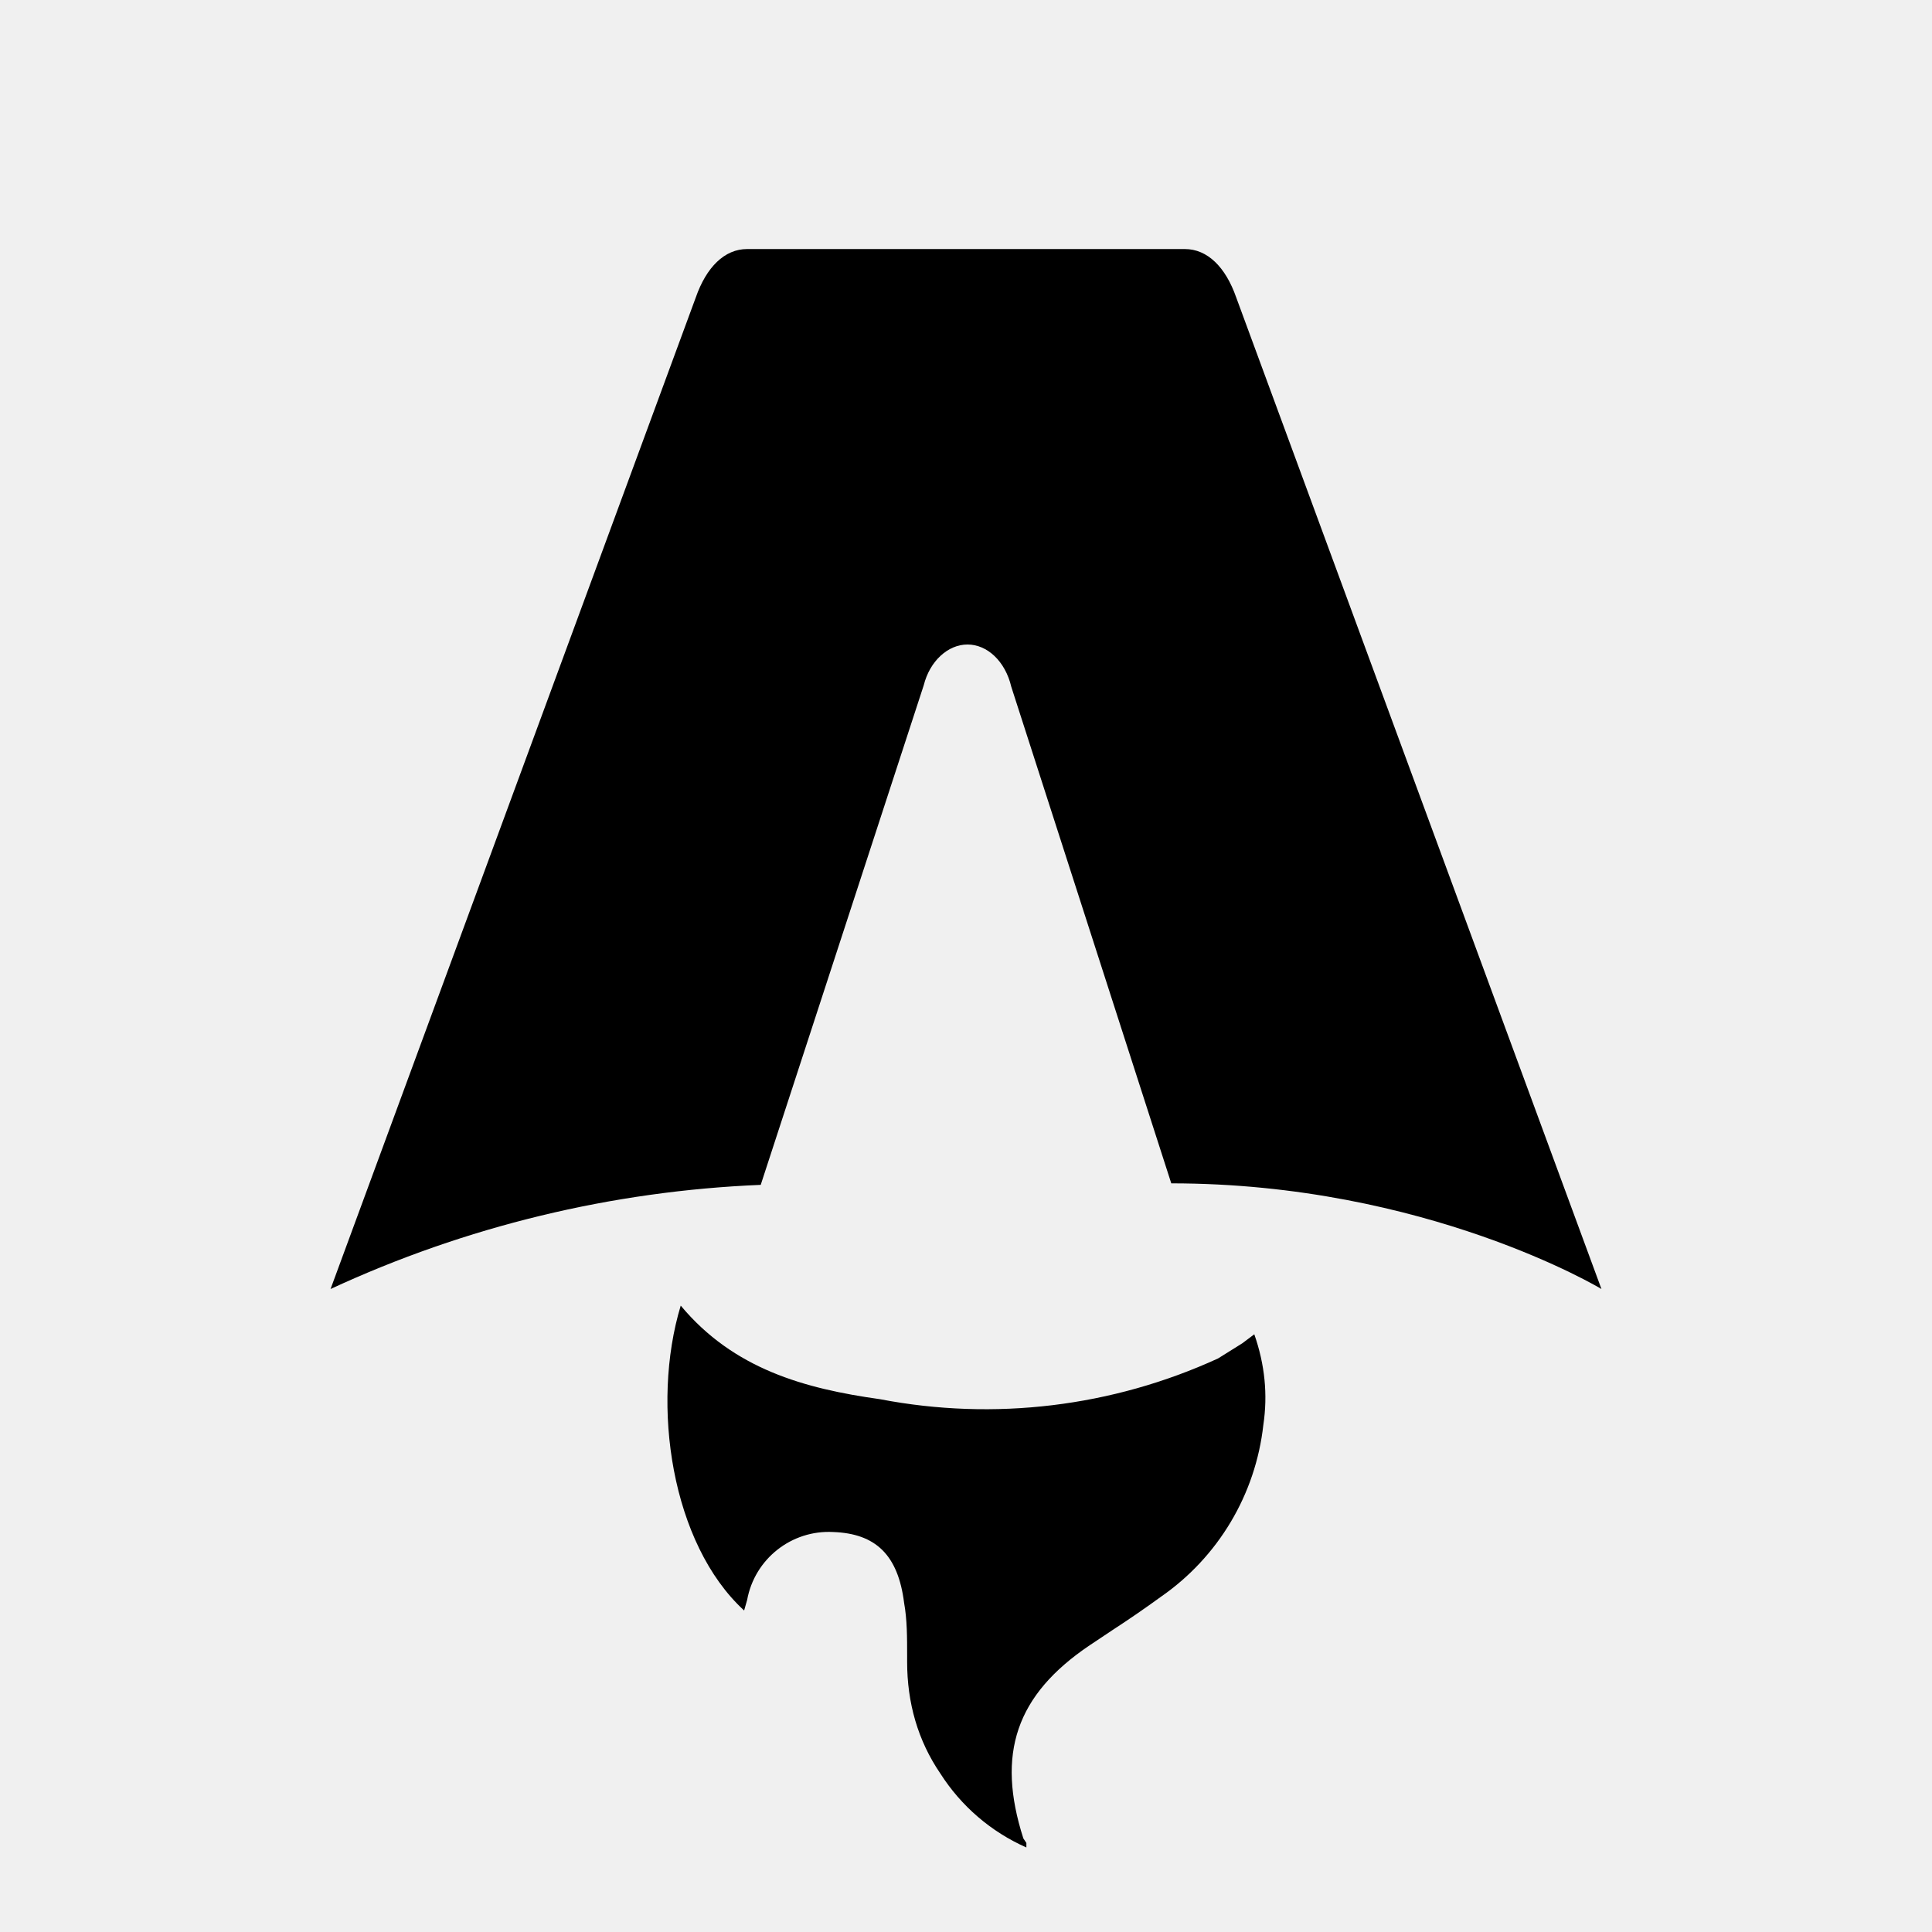
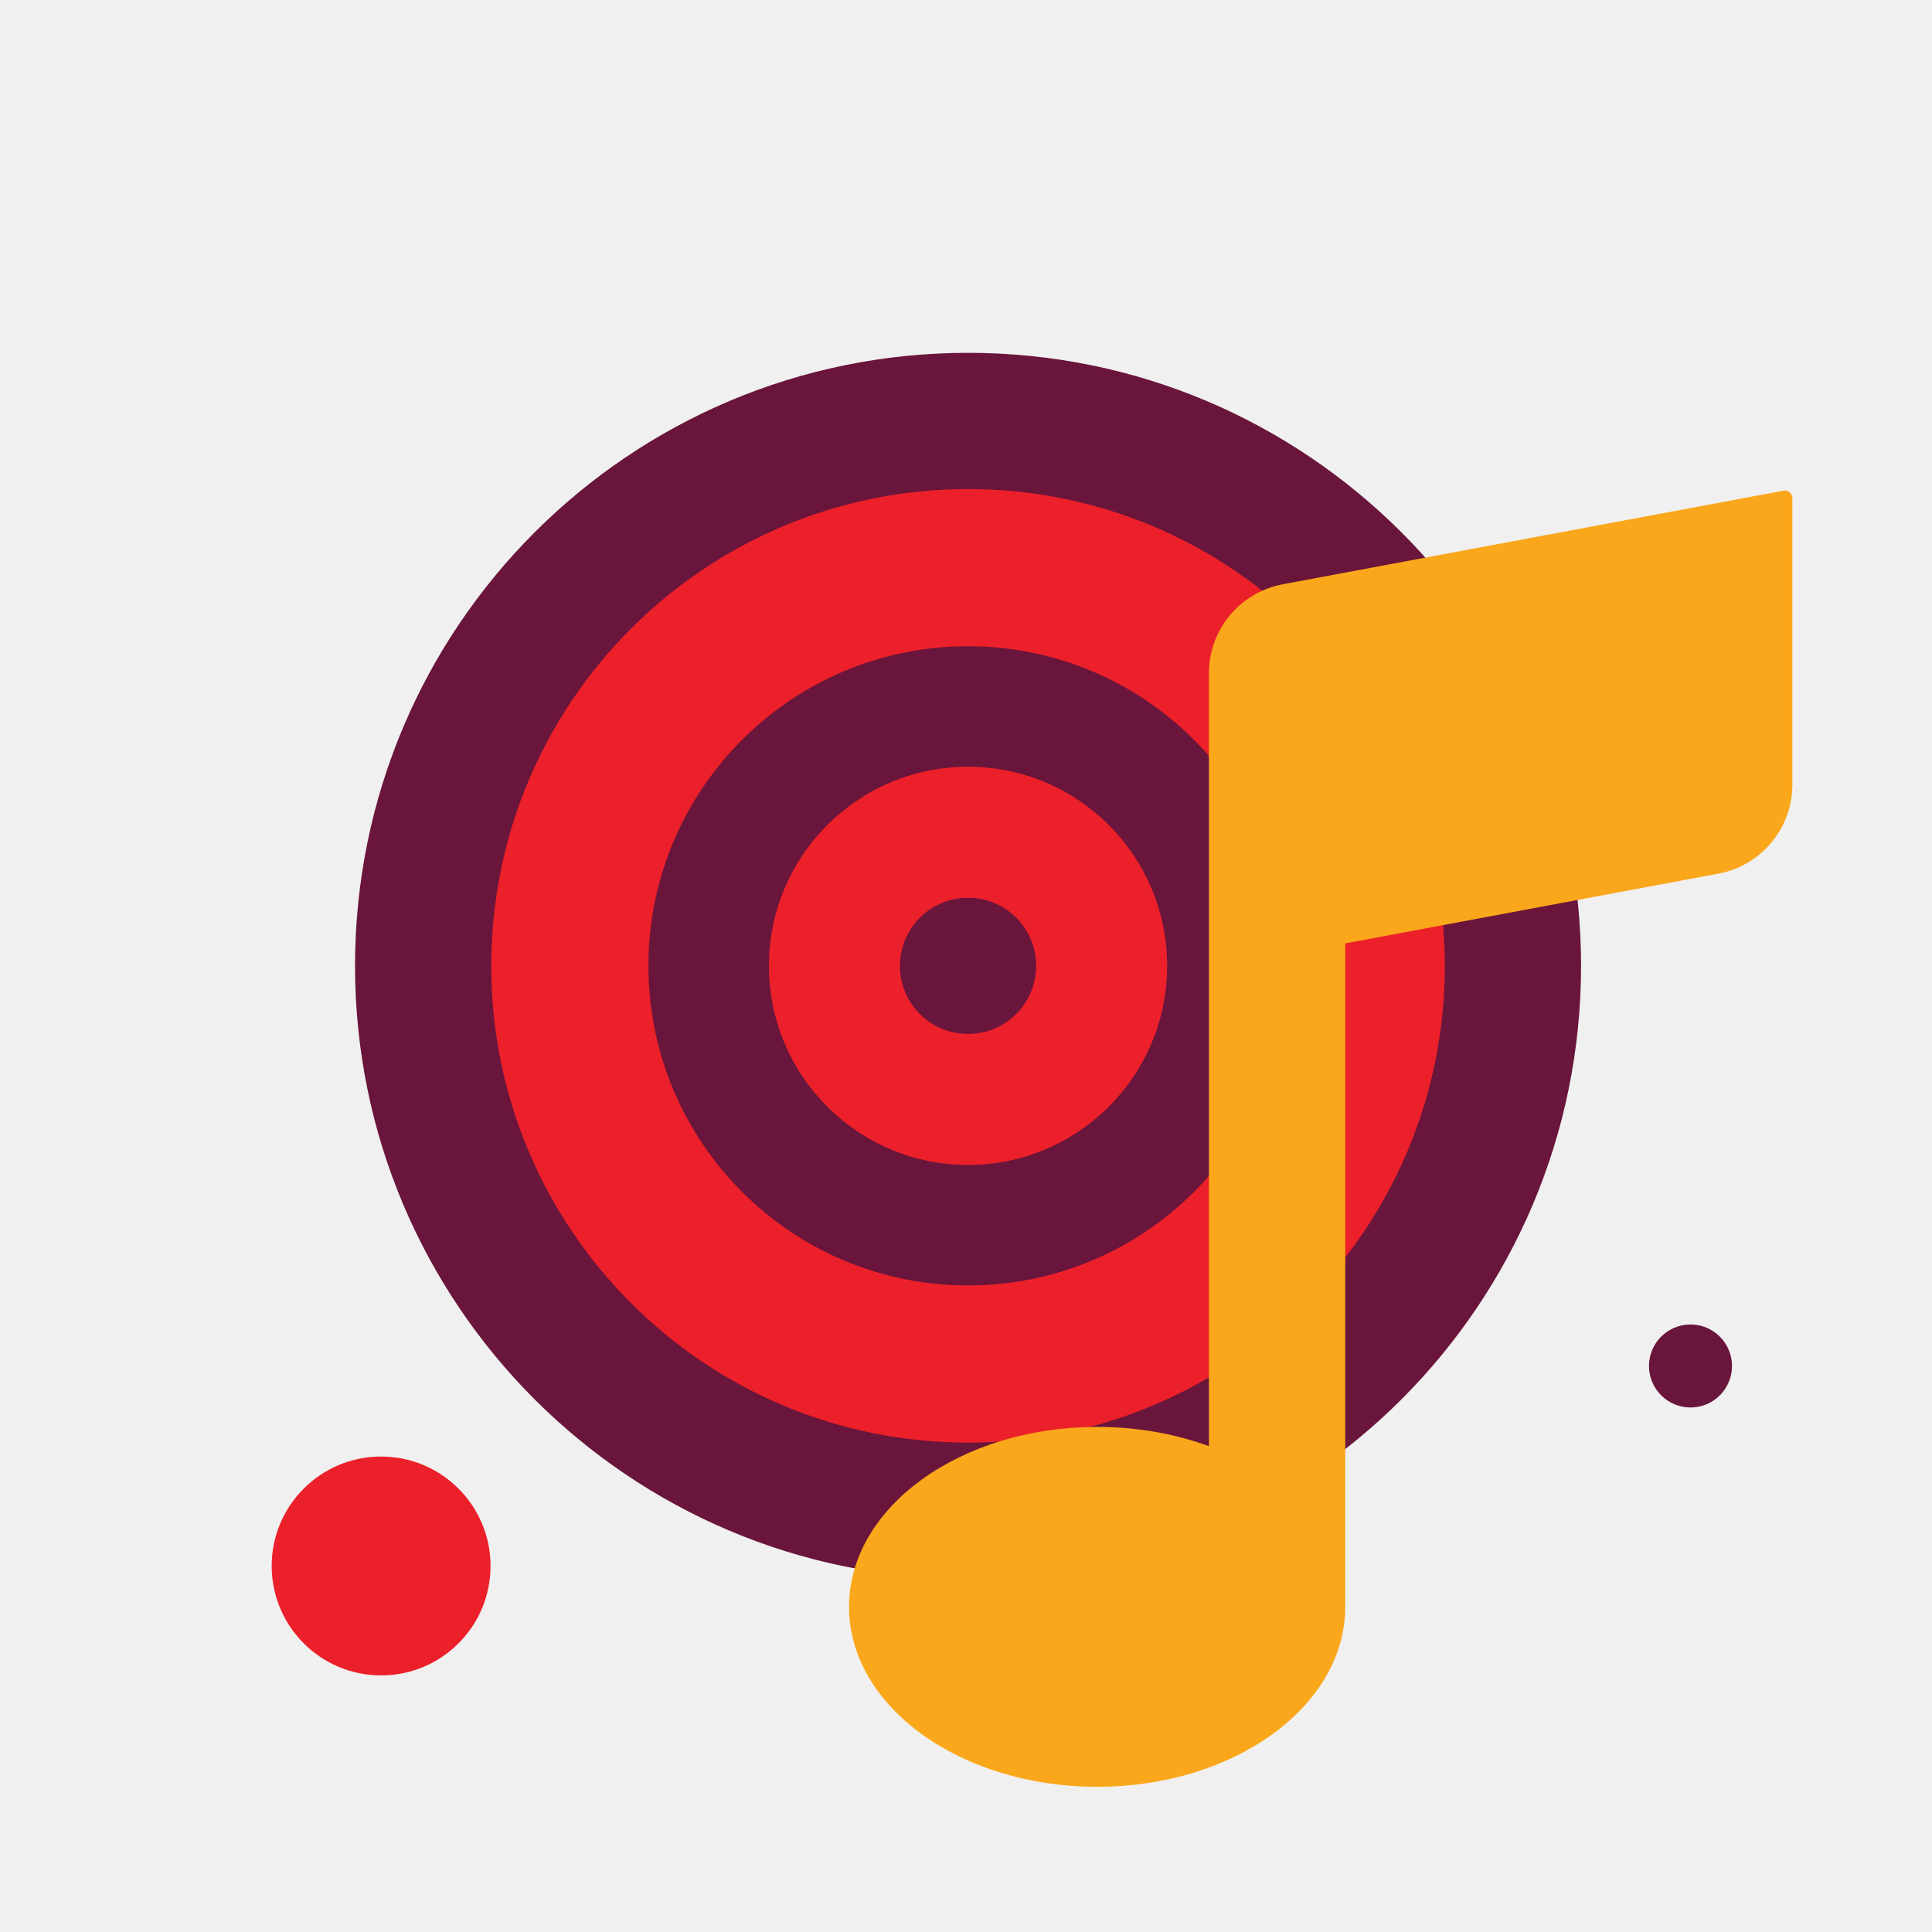
- <svg xmlns="http://www.w3.org/2000/svg" fill="none" viewBox="0 0 128 128">
-   <path d="M50.4 78.5a75.1 75.1 0 0 0-28.5 6.9l24.2-65.7c.7-2 1.9-3.2 3.4-3.2h29c1.5 0 2.7 1.2 3.4 3.2l24.2 65.7s-11.6-7-28.5-7L67 45.5c-.4-1.7-1.6-2.8-2.9-2.8-1.3 0-2.5 1.1-2.9 2.7L50.4 78.5Zm-1.1 28.2Zm-4.2-20.2c-2 6.6-.6 15.8 4.2 20.2a17.5 17.5 0 0 1 .2-.7 5.5 5.5 0 0 1 5.7-4.5c2.8.1 4.3 1.5 4.7 4.7.2 1.1.2 2.3.2 3.5v.4c0 2.7.7 5.2 2.2 7.4a13 13 0 0 0 5.7 4.9v-.3l-.2-.3c-1.8-5.6-.5-9.5 4.4-12.8l1.5-1a73 73 0 0 0 3.2-2.2 16 16 0 0 0 6.8-11.4c.3-2 .1-4-.6-6l-.8.6-1.6 1a37 37 0 0 1-22.4 2.7c-5-.7-9.7-2-13.2-6.2Z" />
-   <style>
-         path { fill: #000; }
-         @media (prefers-color-scheme: dark) {
-             path { fill: #FFF; }
-         }
-     </style>
+ <svg xmlns="http://www.w3.org/2000/svg" width="512" height="512" viewBox="0 0 512 512" fill="none">
+   <circle cx="256.542" cy="255.96" r="162.455" fill="#6A153B" />
+   <circle cx="256.542" cy="255.96" r="126.354" fill="#EC202A" />
+   <circle cx="256.541" cy="255.96" r="84.699" fill="#6A153B" />
+   <circle cx="256.542" cy="255.96" r="52.763" fill="#EC202A" />
+   <circle cx="256.542" cy="255.96" r="18.05" fill="#6A153B" />
+   <path d="M320.376 178.424C320.376 166.869 328.609 156.955 339.966 154.832L472.633 130.035C473.863 129.805 475 130.749 475 132.001V207.928C475 219.483 466.767 229.397 455.41 231.52L356.503 250.007V425.835C356.503 452.172 327.065 473.523 290.751 473.523C254.438 473.523 225 452.172 225 425.835C225 399.498 254.438 378.147 290.751 378.147C301.408 378.147 311.473 379.986 320.376 383.25V178.424Z" fill="#FAA71B" />
+   <circle cx="101" cy="415" r="29" fill="#EC202A" />
+   <circle cx="448" cy="362" r="11" fill="#6A153B" />
</svg>
